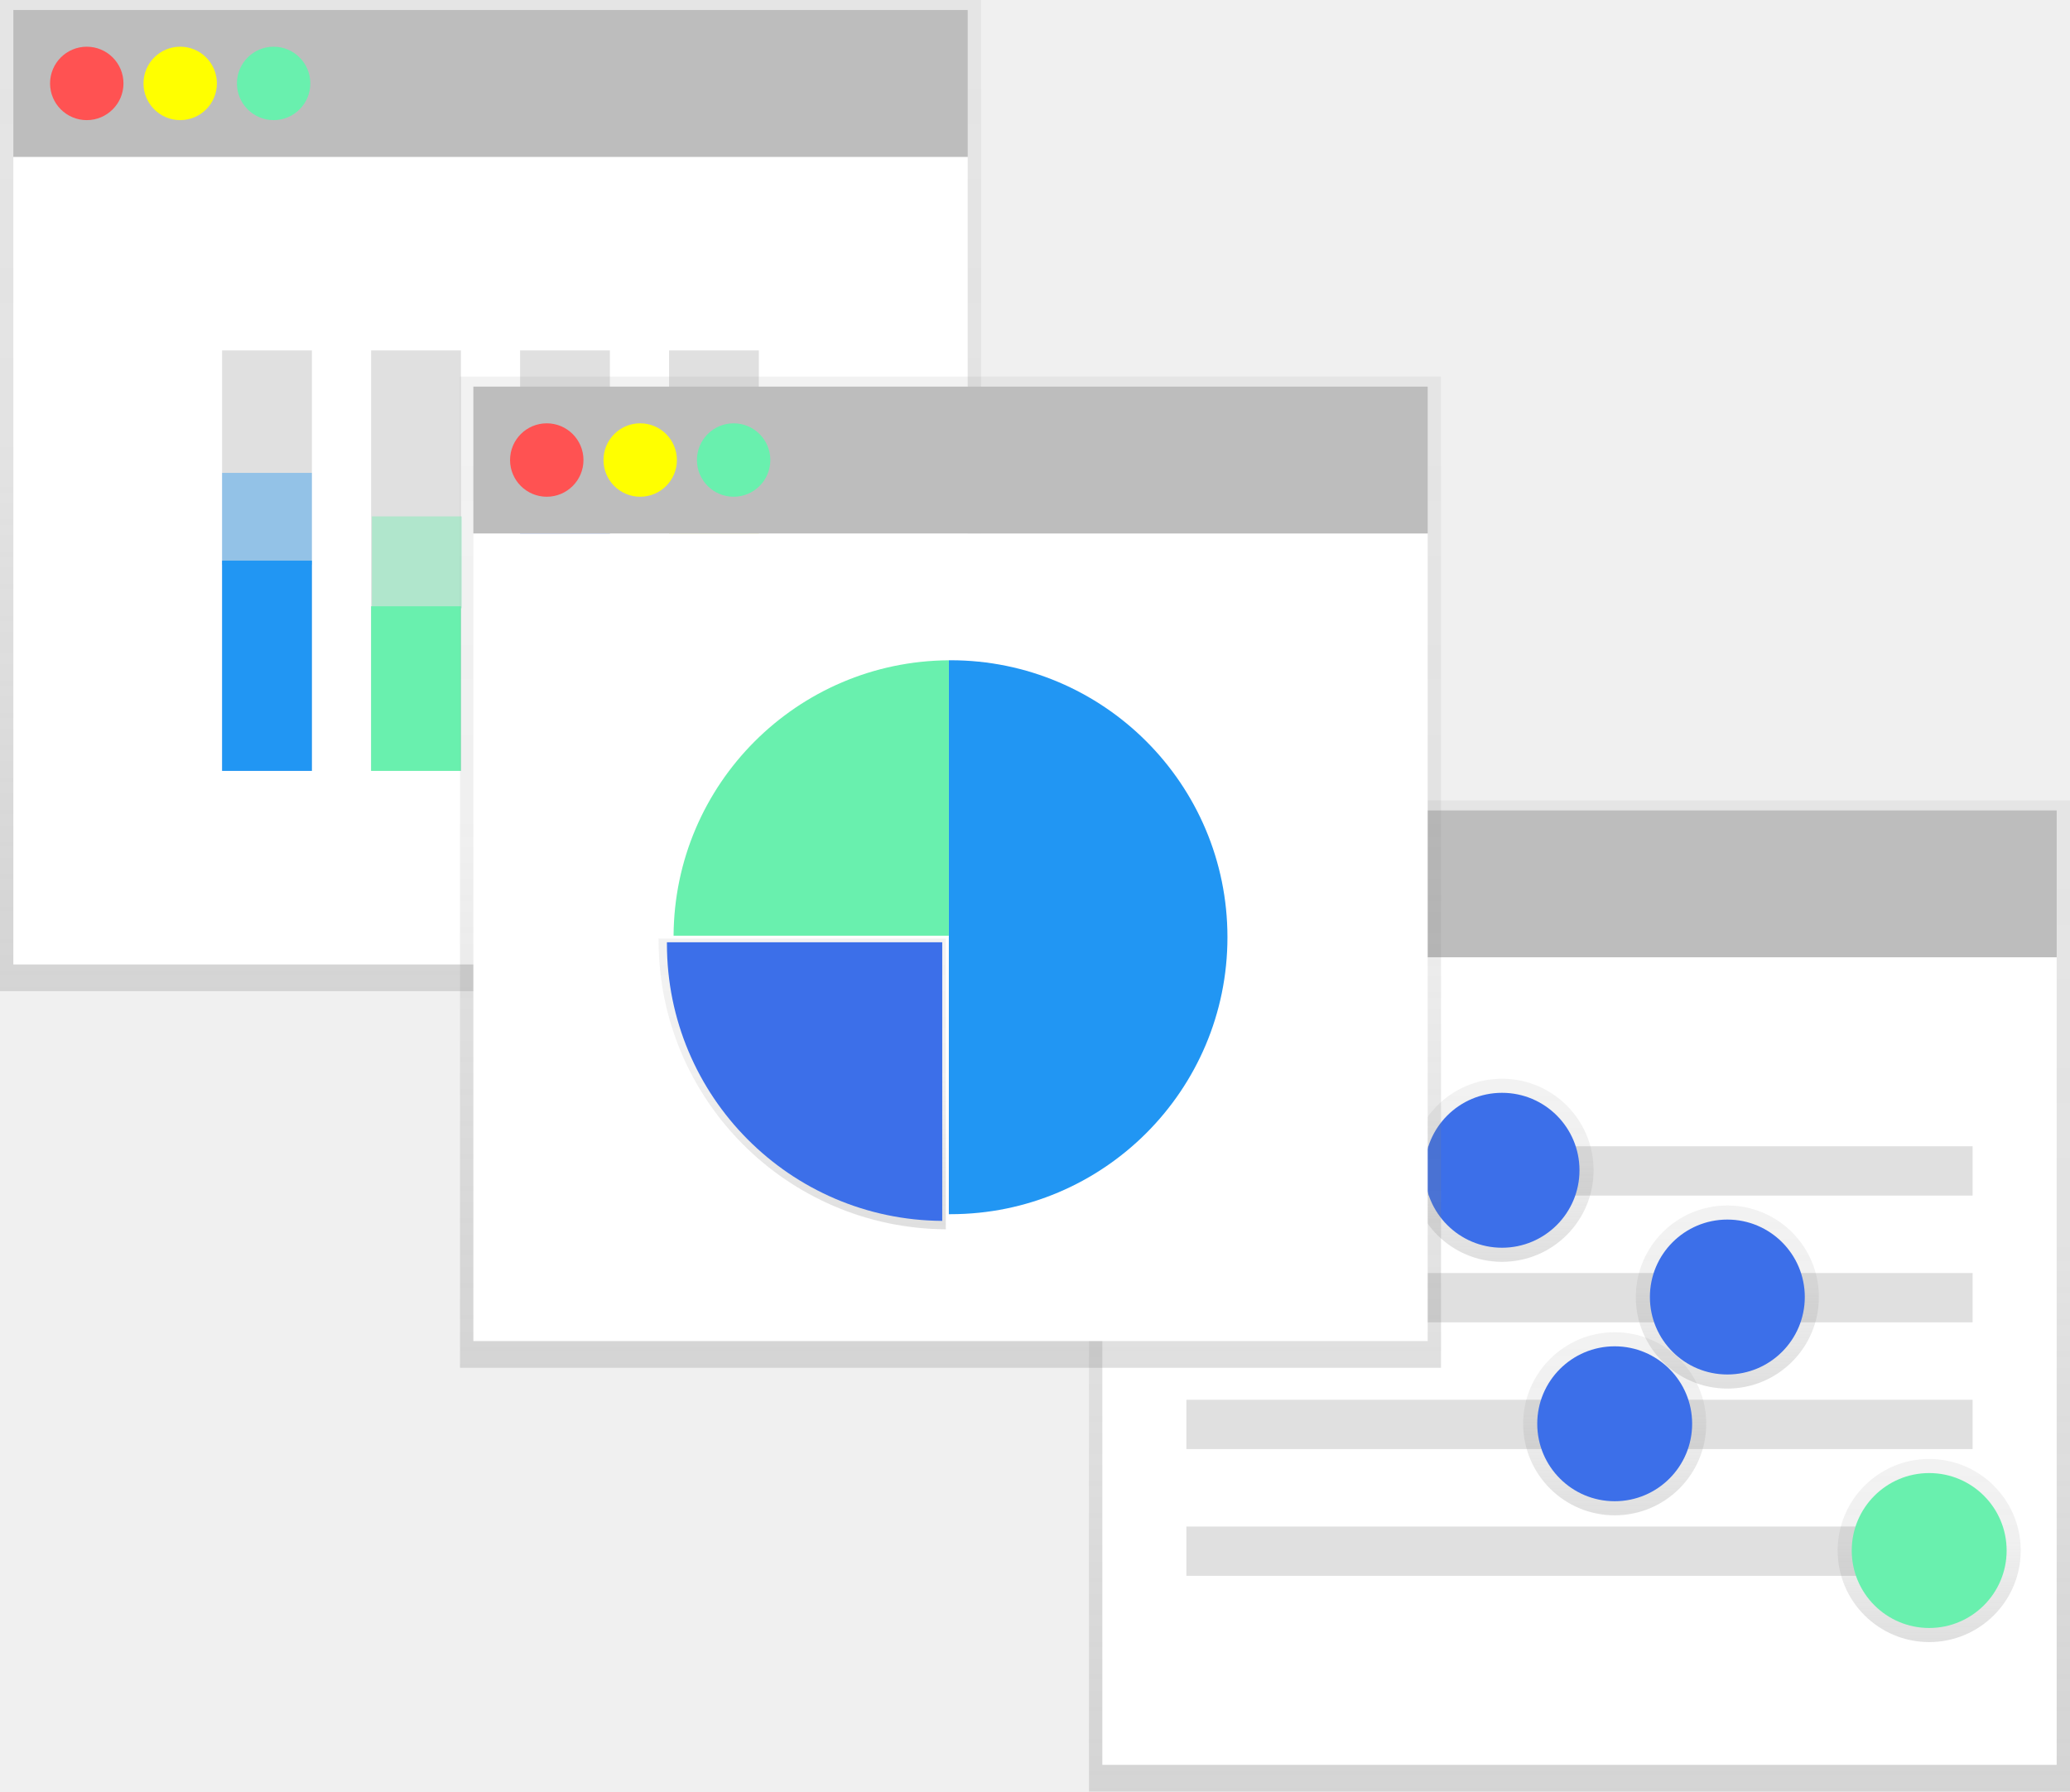
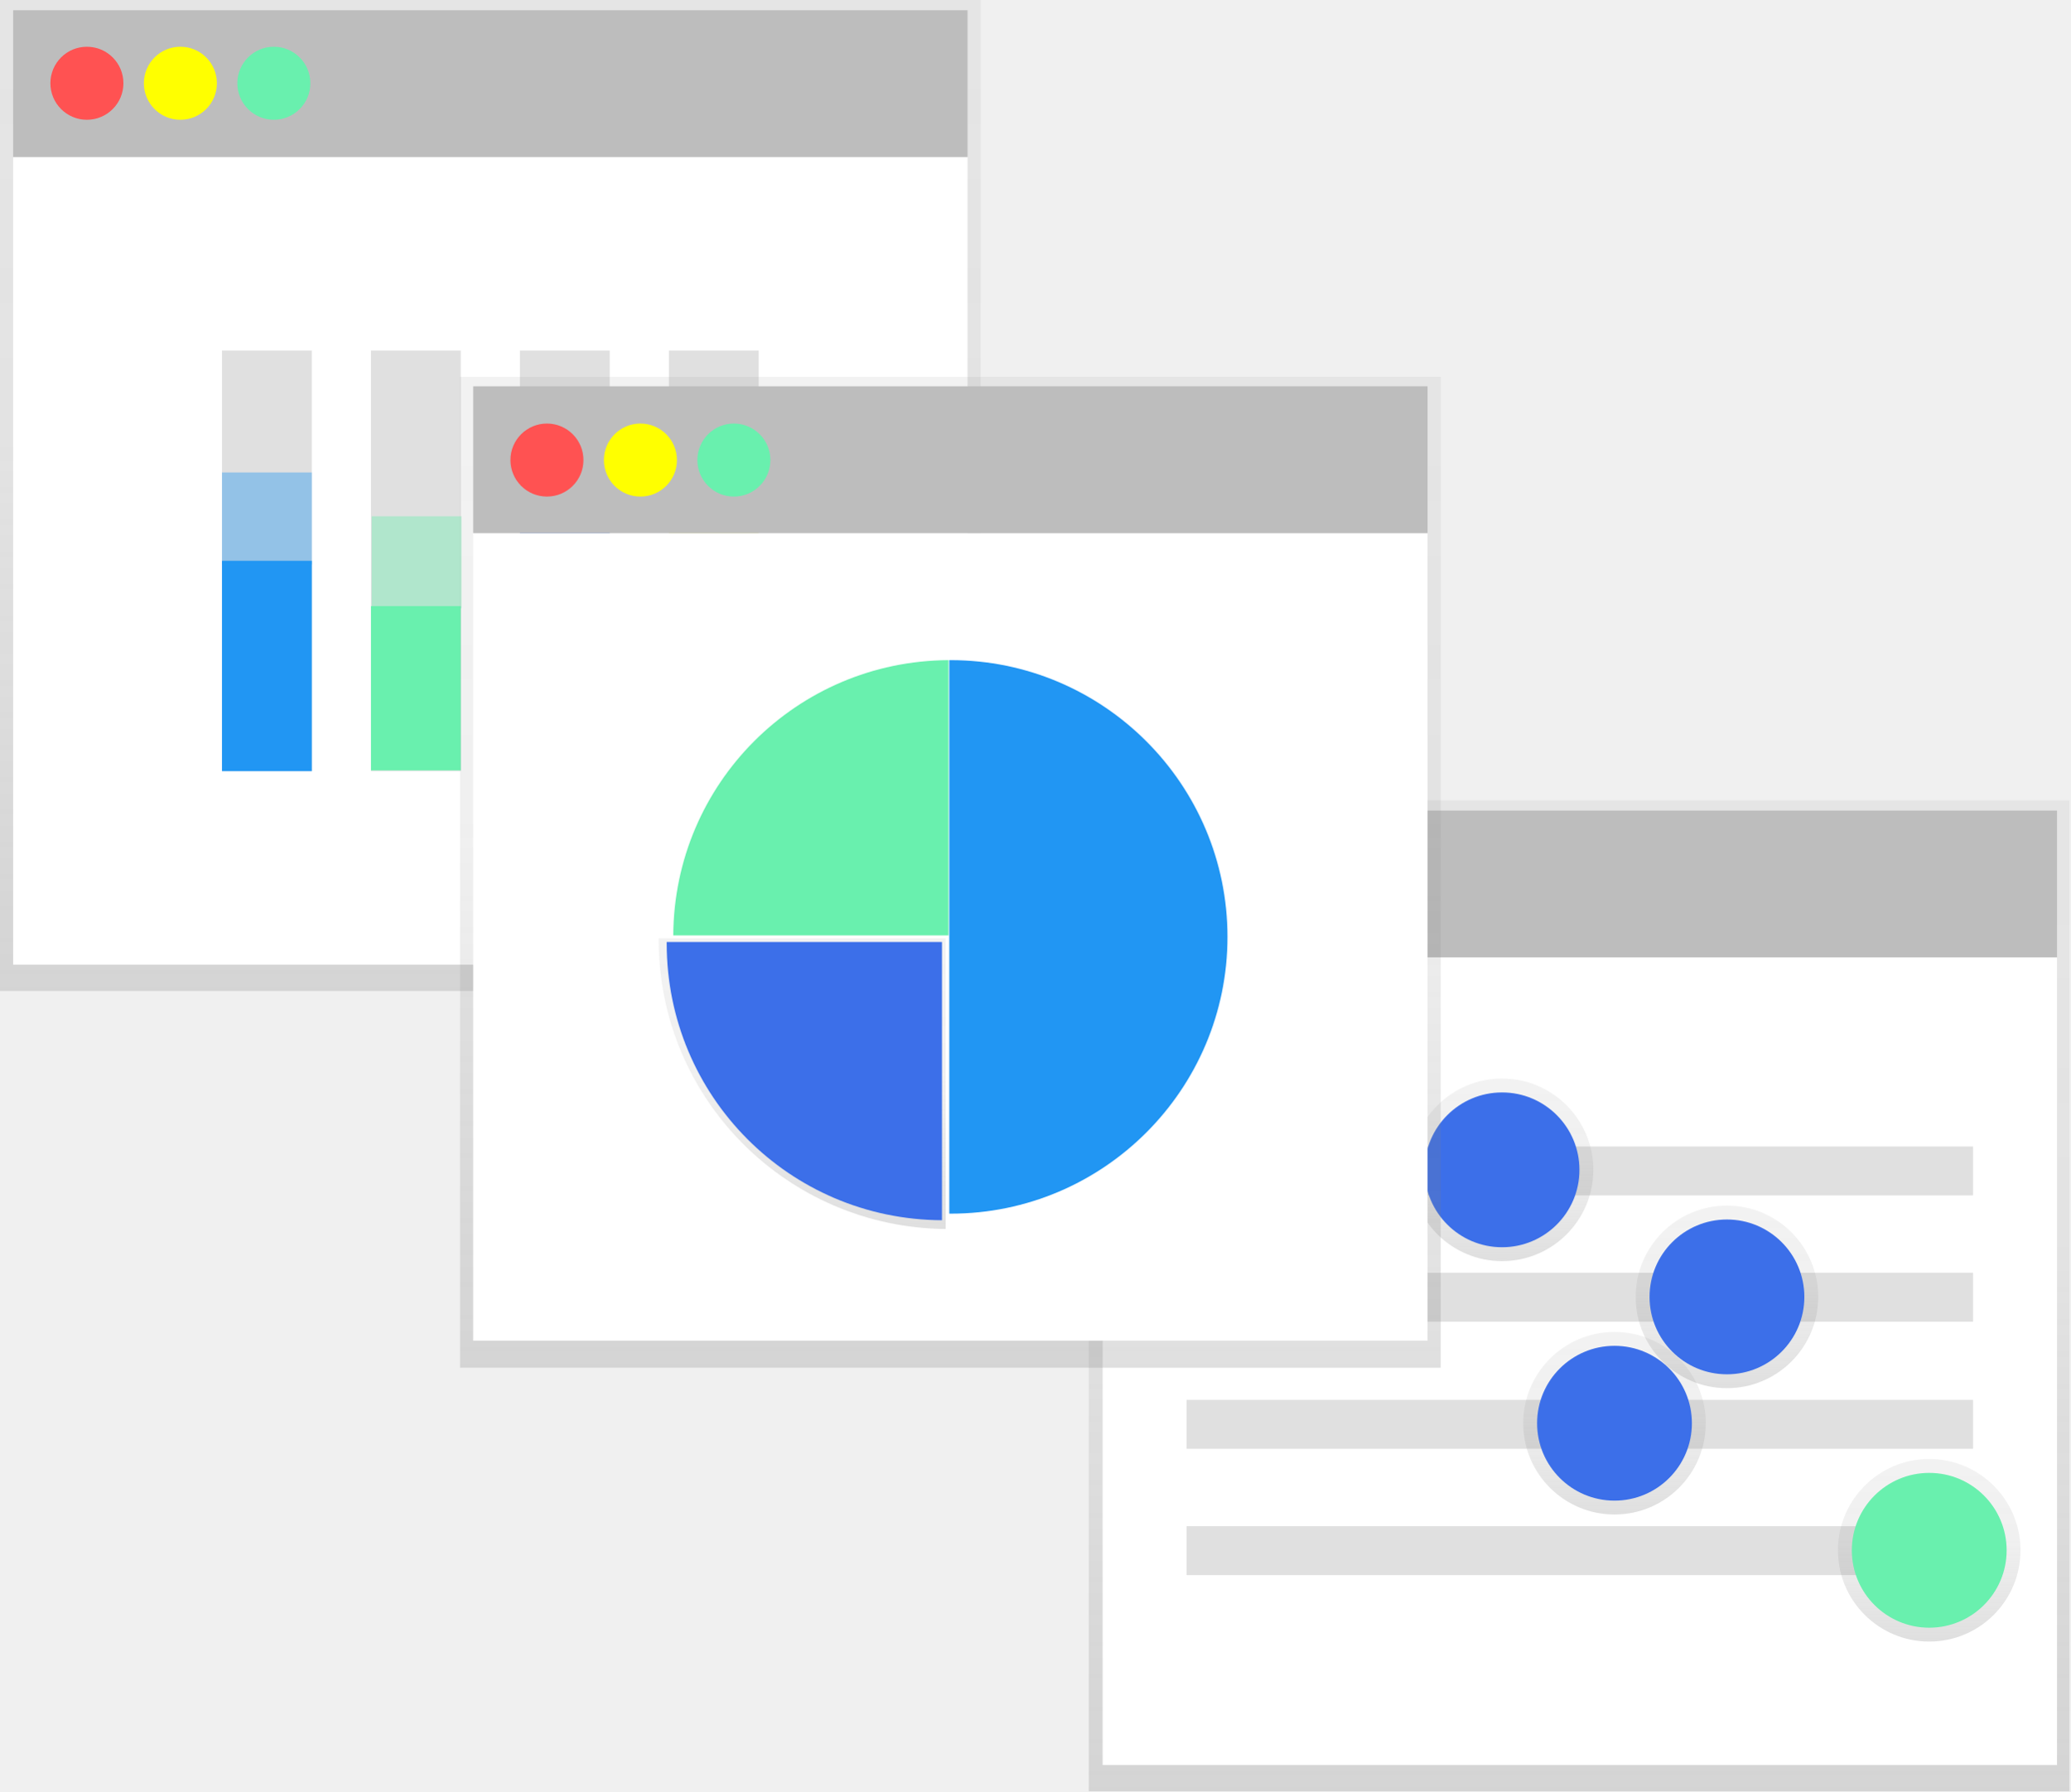
- <svg xmlns="http://www.w3.org/2000/svg" xmlns:xlink="http://www.w3.org/1999/xlink" id="67a4f64e-69c0-4cc3-8ffa-07c365bcaba2" data-name="Layer 1" width="882" height="763.27" viewBox="0 0 882 763.27">
-   <defs>
-     <linearGradient id="c5381c32-26b1-4c20-8943-962bf6473205" x1="673" y1="763.27" x2="673" y2="341" gradientUnits="userSpaceOnUse">
-       <stop offset="0" stop-color="gray" stop-opacity="0.25" />
-       <stop offset="0.54" stop-color="gray" stop-opacity="0.12" />
-       <stop offset="1" stop-color="gray" stop-opacity="0.1" />
-     </linearGradient>
-     <linearGradient id="c988871c-32eb-4f1a-8e94-f249f90262fa" x1="640" y1="537.58" x2="640" y2="459.58" xlink:href="#c5381c32-26b1-4c20-8943-962bf6473205" />
-     <linearGradient id="df5bfa86-5197-4bf7-9251-7f88e7557637" x1="736" y1="591.58" x2="736" y2="513.58" xlink:href="#c5381c32-26b1-4c20-8943-962bf6473205" />
-     <linearGradient id="676dcb08-daf3-4740-8363-ed38ae60e592" x1="688" y1="645.58" x2="688" y2="567.58" xlink:href="#c5381c32-26b1-4c20-8943-962bf6473205" />
-     <linearGradient id="c1b2fb2f-3bf9-42d9-abce-467458496684" x1="822" y1="699.58" x2="822" y2="621.58" xlink:href="#c5381c32-26b1-4c20-8943-962bf6473205" />
-     <linearGradient id="427b5ff1-45bb-4b7d-bbf3-3c1f820a6726" x1="209" y1="422.27" x2="209" y2="0" xlink:href="#c5381c32-26b1-4c20-8943-962bf6473205" />
-     <linearGradient id="3132b3fa-8f3b-4ccd-b73b-cd5580cb890d" x1="405" y1="582.71" x2="405" y2="160.45" xlink:href="#c5381c32-26b1-4c20-8943-962bf6473205" />
-     <linearGradient id="8d22b5b0-1fad-4d01-a1bc-1d84c178db01" x1="500.8" y1="592.09" x2="500.8" y2="468.22" xlink:href="#c5381c32-26b1-4c20-8943-962bf6473205" />
-   </defs>
-   <rect x="464" y="341" width="418" height="422.27" fill="url(#c5381c32-26b1-4c20-8943-962bf6473205)" />
-   <rect x="469.69" y="407.82" width="406.63" height="344.07" fill="#fff" />
-   <rect x="469.69" y="345.27" width="406.63" height="62.56" fill="#bdbdbd" />
-   <circle cx="500.97" cy="376.54" r="15.64" fill="#ff5252" />
-   <circle cx="540.78" cy="376.54" r="15.64" fill="#ff0" />
-   <circle cx="580.59" cy="376.54" r="15.64" fill="#69f0ae" />
-   <rect x="505.5" y="488.36" width="335" height="21" fill="#e0e0e0" />
-   <rect x="505.5" y="542.36" width="335" height="21" fill="#e0e0e0" />
-   <rect x="505.5" y="596.36" width="335" height="21" fill="#e0e0e0" />
-   <rect x="505.5" y="650.36" width="335" height="21" fill="#e0e0e0" />
-   <circle cx="640" cy="498.58" r="39" fill="url(#c988871c-32eb-4f1a-8e94-f249f90262fa)" />
-   <circle cx="736" cy="552.58" r="39" fill="url(#df5bfa86-5197-4bf7-9251-7f88e7557637)" />
-   <circle cx="688" cy="606.58" r="39" fill="url(#676dcb08-daf3-4740-8363-ed38ae60e592)" />
-   <circle cx="822" cy="660.58" r="39" fill="url(#c1b2fb2f-3bf9-42d9-abce-467458496684)" />
-   <circle cx="640" cy="498.58" r="33" fill="#3c6fe9" />
-   <circle cx="736" cy="552.58" r="33" fill="#3c6fe9" />
-   <circle cx="688" cy="606.58" r="33" fill="#3c6fe9" />
-   <circle cx="822" cy="660.58" r="33" fill="#69f0ae" />
-   <rect width="418" height="422.27" fill="url(#427b5ff1-45bb-4b7d-bbf3-3c1f820a6726)" />
-   <rect x="5.69" y="66.82" width="406.63" height="344.07" fill="#fff" />
-   <rect x="5.69" y="4.27" width="406.63" height="62.56" fill="#bdbdbd" />
-   <circle cx="36.97" cy="35.54" r="15.64" fill="#ff5252" />
-   <circle cx="76.78" cy="35.54" r="15.64" fill="#ff0" />
-   <circle cx="116.59" cy="35.54" r="15.64" fill="#69f0ae" />
-   <rect x="94.63" y="149.29" width="38.26" height="179.14" fill="#e0e0e0" />
-   <rect x="158.12" y="149.29" width="38.26" height="179.14" fill="#e0e0e0" />
-   <rect x="221.6" y="149.29" width="38.26" height="179.14" fill="#e0e0e0" />
-   <rect x="285.08" y="149.29" width="38.26" height="179.14" fill="#e0e0e0" />
-   <rect x="94.63" y="238.86" width="38.26" height="89.57" fill="#2196f3" />
-   <g opacity="0.4">
-     <rect x="94.63" y="201.46" width="38.26" height="39.13" fill="#2196f3" />
+ <svg xmlns="http://www.w3.org/2000/svg" version="1.1" id="Layer_1" x="0px" y="0px" viewBox="0 0 283.5 245.3" style="enable-background:new 0 0 283.5 245.3;" xml:space="preserve">
+   <style type="text/css">
+ 	.st0{fill:url(#SVGID_1_);}
+ 	.st1{fill:#FFFFFF;}
+ 	.st2{fill:#BDBDBD;}
+ 	.st3{fill:#FF5252;}
+ 	.st4{fill:#FFFF00;}
+ 	.st5{fill:#69F0AE;}
+ 	.st6{fill:#E0E0E0;}
+ 	.st7{fill:url(#SVGID_2_);}
+ 	.st8{fill:url(#SVGID_3_);}
+ 	.st9{fill:url(#SVGID_4_);}
+ 	.st10{fill:url(#SVGID_5_);}
+ 	.st11{fill:#3C6FE9;}
+ 	.st12{fill:url(#SVGID_6_);}
+ 	.st13{fill:#2196F3;}
+ 	.st14{opacity:0.4;}
+ 	.st15{opacity:0.4;fill:#69F0AE;enable-background:new    ;}
+ 	.st16{opacity:0.4;fill:#FFFF00;enable-background:new    ;}
+ 	.st17{opacity:0.4;fill:#3C6FE9;enable-background:new    ;}
+ 	.st18{fill:url(#SVGID_7_);}
+ 	.st19{fill:url(#SVGID_8_);}
+ </style>
+   <linearGradient id="SVGID_1_" gradientUnits="userSpaceOnUse" x1="216.294" y1="519.654" x2="216.294" y2="655.367" gradientTransform="matrix(1 0 0 -1 0 764.9606)">
+     <stop offset="0" style="stop-color:#808080;stop-opacity:0.25" />
+     <stop offset="0.54" style="stop-color:#808080;stop-opacity:0.12" />
+     <stop offset="1" style="stop-color:#808080;stop-opacity:0.1" />
+   </linearGradient>
+   <rect x="149.1" y="109.6" class="st0" width="134.3" height="135.7" />
+   <rect x="151" y="131.1" class="st1" width="130.7" height="110.6" />
+   <rect x="151" y="111" class="st2" width="130.7" height="20.1" />
+   <ellipse transform="matrix(0.1602 -0.9871 0.9871 0.1602 15.7627 260.558)" class="st3" cx="161" cy="121" rx="5" ry="5" />
+   <circle class="st4" cx="173.8" cy="121" r="5" />
+   <circle class="st5" cx="186.6" cy="121" r="5" />
+   <rect x="162.5" y="157" class="st6" width="107.7" height="6.7" />
+   <rect x="162.5" y="174.3" class="st6" width="107.7" height="6.7" />
+   <rect x="162.5" y="191.7" class="st6" width="107.7" height="6.7" />
+   <rect x="162.5" y="209" class="st6" width="107.7" height="6.7" />
+   <linearGradient id="SVGID_2_" gradientUnits="userSpaceOnUse" x1="205.689" y1="592.189" x2="205.689" y2="617.257" gradientTransform="matrix(1 0 0 -1 0 764.9606)">
+     <stop offset="0" style="stop-color:#808080;stop-opacity:0.25" />
+     <stop offset="0.54" style="stop-color:#808080;stop-opacity:0.12" />
+     <stop offset="1" style="stop-color:#808080;stop-opacity:0.1" />
+   </linearGradient>
+   <circle class="st7" cx="205.7" cy="160.2" r="12.5" />
+   <linearGradient id="SVGID_3_" gradientUnits="userSpaceOnUse" x1="236.542" y1="574.834" x2="236.542" y2="599.902" gradientTransform="matrix(1 0 0 -1 0 764.9606)">
+     <stop offset="0" style="stop-color:#808080;stop-opacity:0.25" />
+     <stop offset="0.54" style="stop-color:#808080;stop-opacity:0.12" />
+     <stop offset="1" style="stop-color:#808080;stop-opacity:0.1" />
+   </linearGradient>
+   <circle class="st8" cx="236.5" cy="177.6" r="12.5" />
+   <linearGradient id="SVGID_4_" gradientUnits="userSpaceOnUse" x1="221.115" y1="557.479" x2="221.115" y2="582.547" gradientTransform="matrix(1 0 0 -1 0 764.9606)">
+     <stop offset="0" style="stop-color:#808080;stop-opacity:0.25" />
+     <stop offset="0.54" style="stop-color:#808080;stop-opacity:0.12" />
+     <stop offset="1" style="stop-color:#808080;stop-opacity:0.1" />
+   </linearGradient>
+   <circle class="st9" cx="221.1" cy="194.9" r="12.5" />
+   <linearGradient id="SVGID_5_" gradientUnits="userSpaceOnUse" x1="264.181" y1="540.124" x2="264.181" y2="565.192" gradientTransform="matrix(1 0 0 -1 0 764.9606)">
+     <stop offset="0" style="stop-color:#808080;stop-opacity:0.25" />
+     <stop offset="0.54" style="stop-color:#808080;stop-opacity:0.12" />
+     <stop offset="1" style="stop-color:#808080;stop-opacity:0.1" />
+   </linearGradient>
+   <circle class="st10" cx="264.2" cy="212.3" r="12.5" />
+   <circle class="st11" cx="205.7" cy="160.2" r="10.6" />
+   <circle class="st11" cx="236.5" cy="177.6" r="10.6" />
+   <circle class="st11" cx="221.1" cy="194.9" r="10.6" />
+   <circle class="st5" cx="264.2" cy="212.3" r="10.6" />
+   <linearGradient id="SVGID_6_" gradientUnits="userSpaceOnUse" x1="67.17" y1="629.248" x2="67.17" y2="764.961" gradientTransform="matrix(1 0 0 -1 0 764.9606)">
+     <stop offset="0" style="stop-color:#808080;stop-opacity:0.25" />
+     <stop offset="0.54" style="stop-color:#808080;stop-opacity:0.12" />
+     <stop offset="1" style="stop-color:#808080;stop-opacity:0.1" />
+   </linearGradient>
+   <rect class="st12" width="134.3" height="135.7" />
+   <rect x="1.8" y="21.5" class="st1" width="130.7" height="110.6" />
+   <rect x="1.8" y="1.4" class="st2" width="130.7" height="20.1" />
+   <circle class="st3" cx="11.9" cy="11.4" r="5" />
+   <circle class="st4" cx="24.7" cy="11.4" r="5" />
+   <circle class="st5" cx="37.5" cy="11.4" r="5" />
+   <rect x="30.4" y="48" class="st6" width="12.3" height="57.6" />
+   <rect x="50.8" y="48" class="st6" width="12.3" height="57.6" />
+   <rect x="71.2" y="48" class="st6" width="12.3" height="57.6" />
+   <rect x="91.6" y="48" class="st6" width="12.3" height="57.6" />
+   <rect x="30.4" y="76.8" class="st13" width="12.3" height="28.8" />
+   <g class="st14">
+     <rect x="30.4" y="64.7" class="st13" width="12.3" height="12.6" />
  </g>
-   <rect x="158.47" y="220" width="38.26" height="39.13" fill="#69f0ae" opacity="0.4" />
-   <rect x="285.1" y="222.05" width="38.26" height="39.13" fill="#ff0" opacity="0.4" />
-   <rect x="158.12" y="258.3" width="38.26" height="70.12" fill="#69f0ae" />
-   <rect x="221.6" y="225.81" width="38.26" height="102.62" fill="#3c6fe9" />
-   <rect x="221.6" y="190.16" width="38.26" height="35.65" fill="#3c6fe9" opacity="0.4" />
-   <rect x="285.08" y="261.47" width="38.26" height="66.96" fill="#ff0" />
-   <rect x="196" y="160.45" width="418" height="422.27" fill="url(#3132b3fa-8f3b-4ccd-b73b-cd5580cb890d)" />
-   <rect x="201.69" y="227.27" width="406.63" height="344.07" fill="#fff" />
-   <rect x="201.69" y="164.71" width="406.63" height="62.56" fill="#bdbdbd" />
-   <circle cx="232.97" cy="195.99" r="15.64" fill="#ff5252" />
-   <circle cx="272.78" cy="195.99" r="15.64" fill="#ff0" />
-   <circle cx="312.59" cy="195.99" r="15.64" fill="#69f0ae" />
-   <path d="M564,349.66l-.71,0v236l.71,0a118,118,0,0,0,0-236Z" transform="translate(-159 -68.37)" fill="#2196f3" />
-   <path d="M563.29,349.68A118,118,0,0,0,446,467H563.29Z" transform="translate(-159 -68.37)" fill="#69f0ae" />
-   <path d="M439.61,468.22c0,.25,0,.49,0,.74A123.14,123.14,0,0,0,562,592.09V468.22Z" transform="translate(-159 -68.37)" fill="url(#8d22b5b0-1fad-4d01-a1bc-1d84c178db01)" />
-   <path d="M443.17,469.8c0,.24,0,.47,0,.71a118,118,0,0,0,117.3,118V469.8Z" transform="translate(-159 -68.37)" fill="#3c6fe9" />
+   <rect x="50.9" y="70.7" class="st15" width="12.3" height="12.6" />
+   <rect x="91.6" y="71.4" class="st16" width="12.3" height="12.6" />
+   <rect x="50.8" y="83" class="st5" width="12.3" height="22.5" />
+   <rect x="71.2" y="72.6" class="st11" width="12.3" height="33" />
+   <rect x="71.2" y="61.1" class="st17" width="12.3" height="11.5" />
+   <rect x="91.6" y="84" class="st4" width="12.3" height="21.5" />
+   <linearGradient id="SVGID_7_" gradientUnits="userSpaceOnUse" x1="130.162" y1="577.681" x2="130.162" y2="713.394" gradientTransform="matrix(1 0 0 -1 0 764.9606)">
+     <stop offset="0" style="stop-color:#808080;stop-opacity:0.25" />
+     <stop offset="0.54" style="stop-color:#808080;stop-opacity:0.12" />
+     <stop offset="1" style="stop-color:#808080;stop-opacity:0.1" />
+   </linearGradient>
+   <rect x="63" y="51.6" class="st18" width="134.3" height="135.7" />
+   <rect x="64.8" y="73" class="st1" width="130.7" height="110.6" />
+   <rect x="64.8" y="52.9" class="st2" width="130.7" height="20.1" />
+   <circle class="st3" cx="74.9" cy="63" r="5" />
+   <circle class="st4" cx="87.7" cy="63" r="5" />
+   <circle class="st5" cx="100.5" cy="63" r="5" />
+   <path class="st13" d="M130.2,90.4h-0.2v75.8h0.2c20.9,0,37.9-17,37.9-37.9S151.1,90.4,130.2,90.4L130.2,90.4z" />
+   <path class="st5" d="M129.9,90.4c-20.8,0.1-37.6,16.9-37.7,37.7h37.7V90.4z" />
+   <linearGradient id="SVGID_8_" gradientUnits="userSpaceOnUse" x1="268.852" y1="528.273" x2="268.852" y2="568.083" gradientTransform="matrix(1 0 0 -1 -159 696.5906)">
+     <stop offset="0" style="stop-color:#808080;stop-opacity:0.25" />
+     <stop offset="0.54" style="stop-color:#808080;stop-opacity:0.12" />
+     <stop offset="1" style="stop-color:#808080;stop-opacity:0.1" />
+   </linearGradient>
+   <path class="st19" d="M90.2,128.5c0,0.1,0,0.2,0,0.2c0,21.8,17.6,39.4,39.3,39.6v-39.8H90.2z" />
+   <path class="st11" d="M91.3,129c0,0.1,0,0.2,0,0.2c0,20.9,16.8,37.8,37.7,37.9V129H91.3z" />
</svg>
